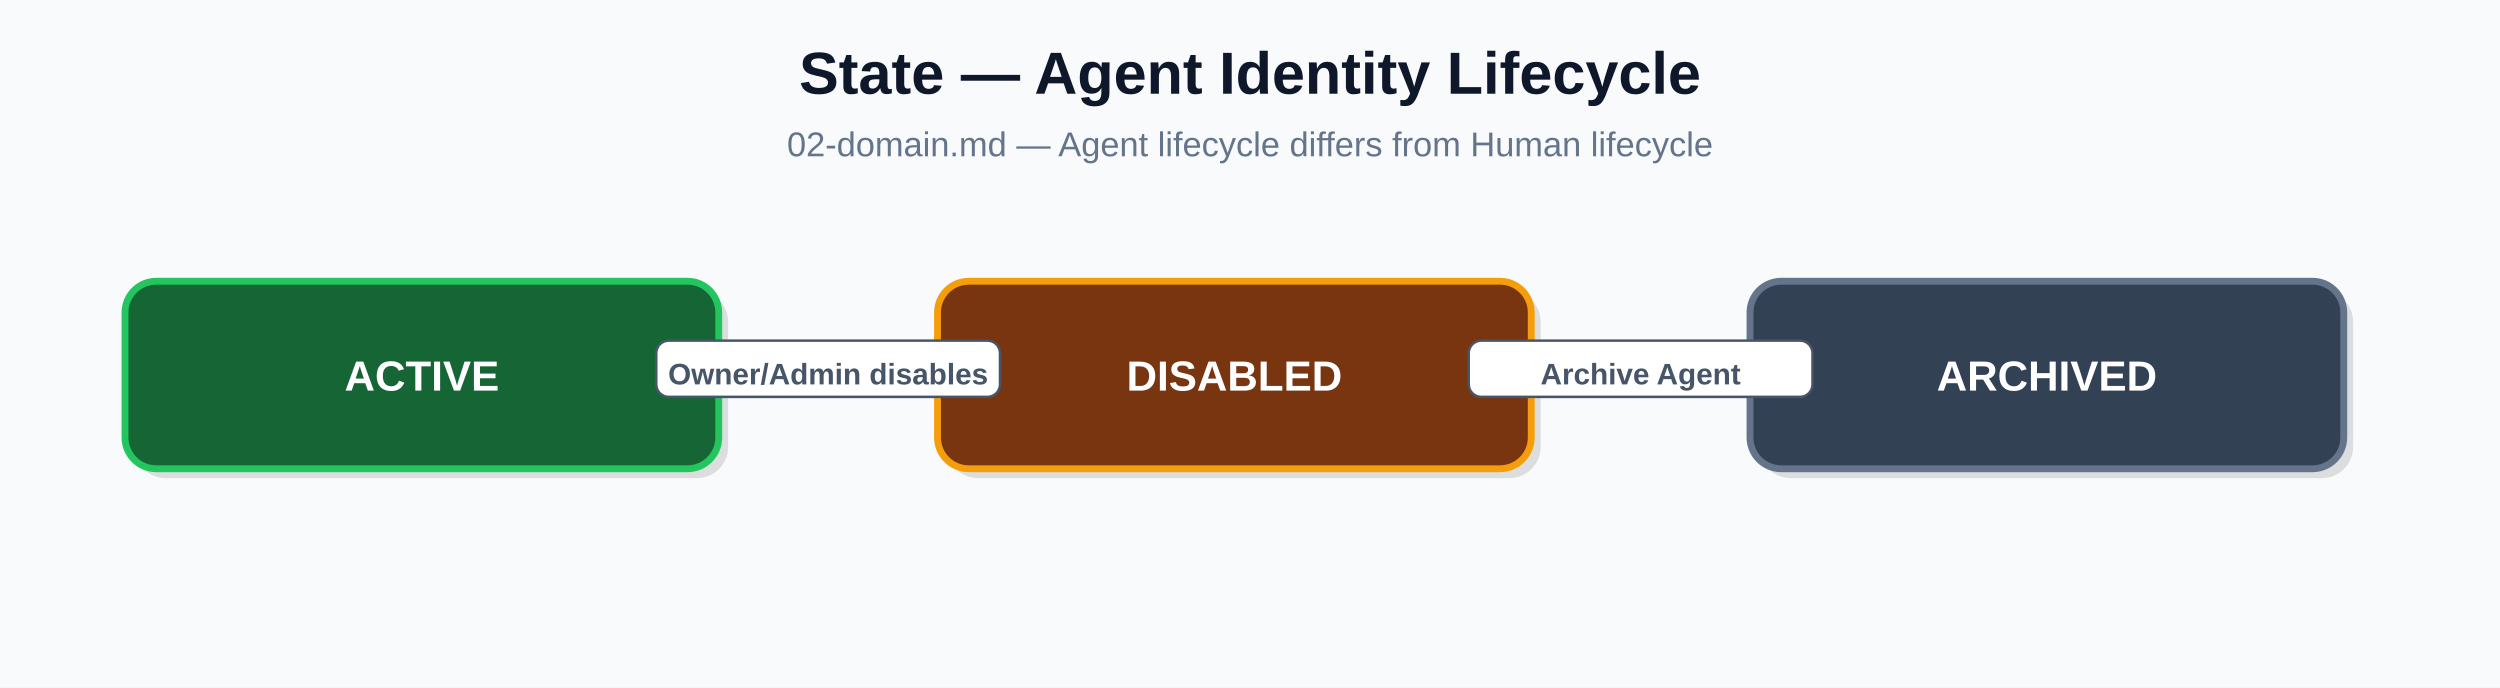
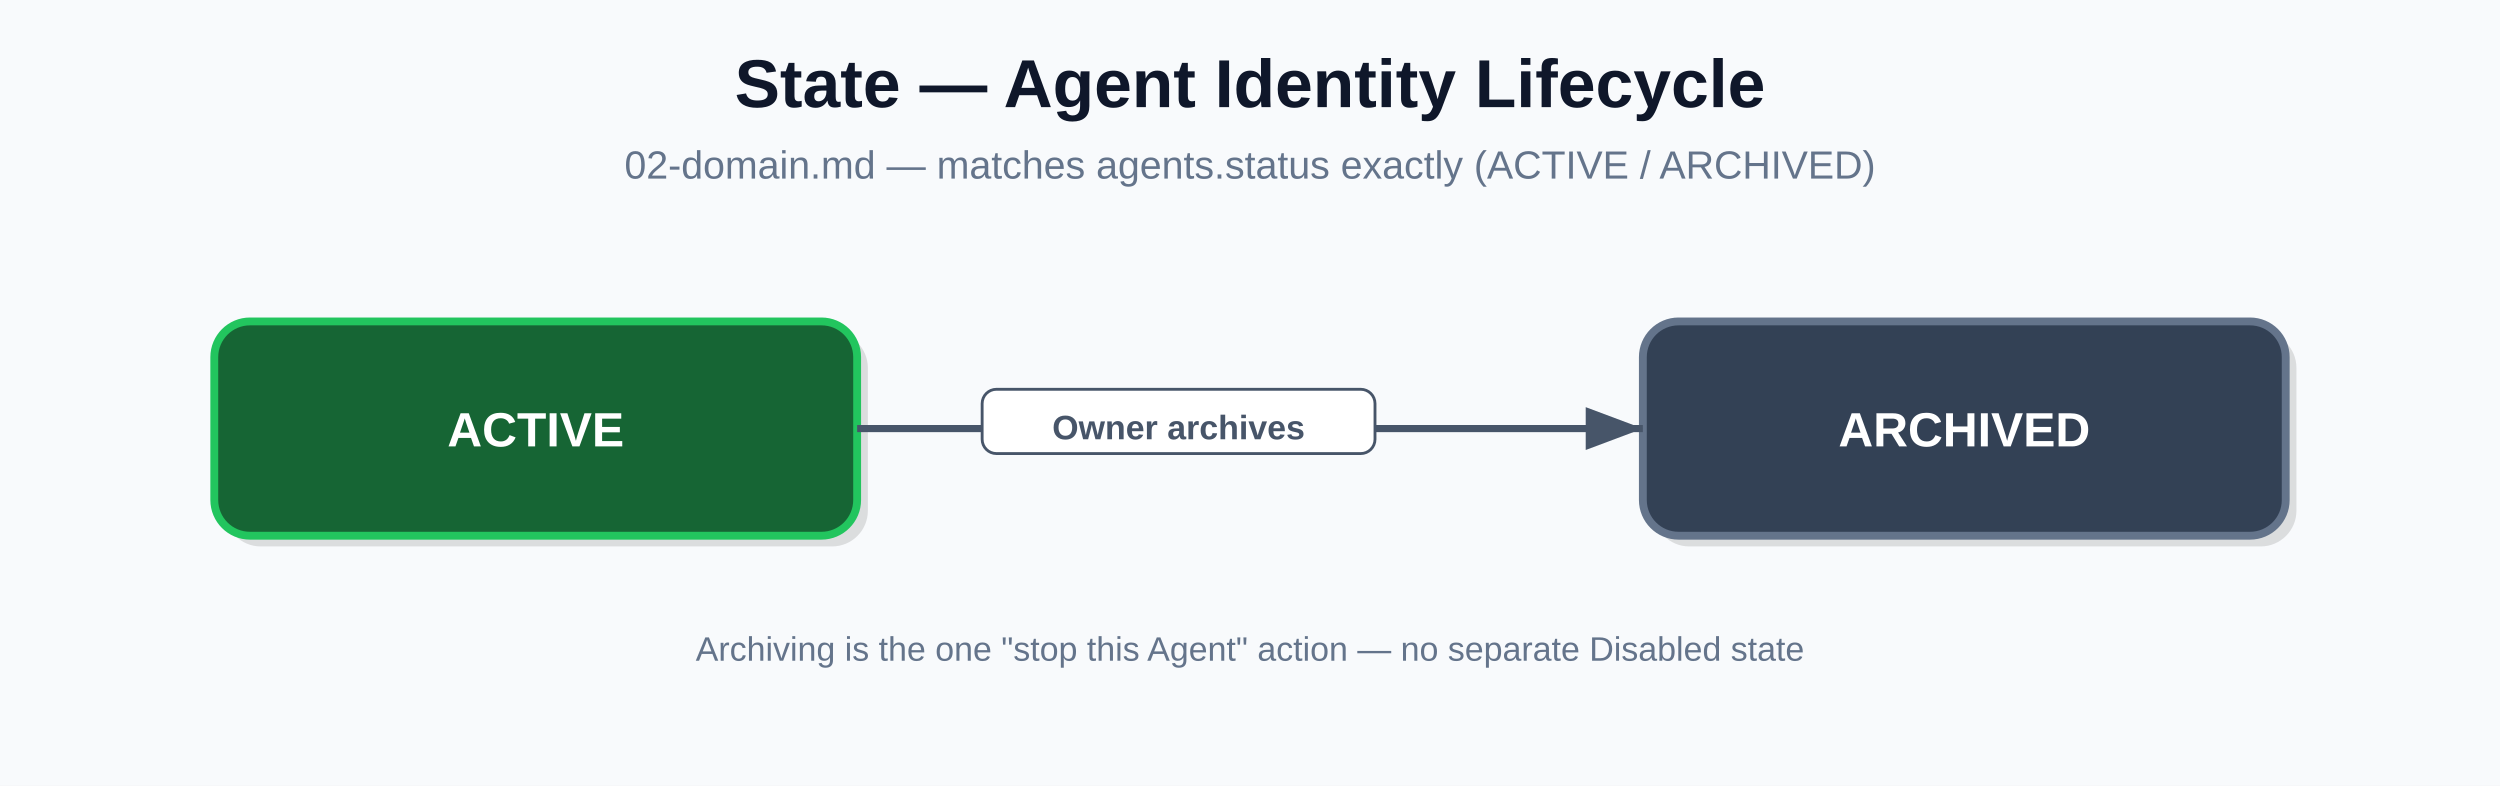
- <svg xmlns="http://www.w3.org/2000/svg" viewBox="0 0 800 220" width="800" height="220">
+ <svg xmlns="http://www.w3.org/2000/svg" viewBox="0 0 700 220" width="700" height="220">
  <defs>
    <marker id="stArrow" markerWidth="10" markerHeight="10" refX="8" refY="3" orient="auto" markerUnits="strokeWidth">
      <path d="M0,0 L0,6 L8,3 z" fill="#475569" />
    </marker>
  </defs>
-   <rect x="0" y="0" width="800" height="220" fill="#f8fafc" />
-   <text x="400.0" y="30" text-anchor="middle" font-family="Segoe UI, Arial, sans-serif" font-size="19" font-weight="800" fill="#0f172a">State — Agent Identity Lifecycle</text>
-   <text x="400.0" y="50" text-anchor="middle" font-family="Segoe UI, Arial, sans-serif" font-size="11" fill="#64748b">02-domain.md — Agent lifecycle differs from Human lifecycle</text>
+   <rect x="0" y="0" width="700" height="220" fill="#f8fafc" />
+   <text x="350.0" y="30" text-anchor="middle" font-family="Segoe UI, Arial, sans-serif" font-size="19" font-weight="800" fill="#0f172a">State — Agent Identity Lifecycle</text>
+   <text x="350.0" y="50" text-anchor="middle" font-family="Segoe UI, Arial, sans-serif" font-size="11" fill="#64748b">02-domain.md — matches agents.status exactly (ACTIVE / ARCHIVED)</text>
  <g>
-     <rect x="43" y="93" width="190" height="60" rx="10" fill="#000" opacity="0.12" />
-     <rect x="40" y="90" width="190" height="60" rx="10" fill="#166534" stroke="#22c55e" stroke-width="2.2" />
-     <text x="135.0" y="125.0" text-anchor="middle" font-family="Segoe UI, Arial, sans-serif" font-size="13.5" font-weight="700" fill="#ffffff">ACTIVE</text>
+     <rect x="63" y="93" width="180" height="60" rx="10" fill="#000" opacity="0.12" />
+     <rect x="60" y="90" width="180" height="60" rx="10" fill="#166534" stroke="#22c55e" stroke-width="2.2" />
+     <text x="150.0" y="125.0" text-anchor="middle" font-family="Segoe UI, Arial, sans-serif" font-size="13.5" font-weight="700" fill="#ffffff">ACTIVE</text>
  </g>
  <g>
-     <rect x="303" y="93" width="190" height="60" rx="10" fill="#000" opacity="0.12" />
-     <rect x="300" y="90" width="190" height="60" rx="10" fill="#78350f" stroke="#f59e0b" stroke-width="2.2" />
-     <text x="395.0" y="125.0" text-anchor="middle" font-family="Segoe UI, Arial, sans-serif" font-size="13.5" font-weight="700" fill="#ffffff">DISABLED</text>
+     <rect x="463" y="93" width="180" height="60" rx="10" fill="#000" opacity="0.12" />
+     <rect x="460" y="90" width="180" height="60" rx="10" fill="#334155" stroke="#64748b" stroke-width="2.2" />
+     <text x="550.0" y="125.0" text-anchor="middle" font-family="Segoe UI, Arial, sans-serif" font-size="13.5" font-weight="700" fill="#ffffff">ARCHIVED</text>
  </g>
-   <g>
-     <rect x="563" y="93" width="190" height="60" rx="10" fill="#000" opacity="0.12" />
-     <rect x="560" y="90" width="190" height="60" rx="10" fill="#334155" stroke="#64748b" stroke-width="2.2" />
-     <text x="655.0" y="125.0" text-anchor="middle" font-family="Segoe UI, Arial, sans-serif" font-size="13.5" font-weight="700" fill="#ffffff">ARCHIVED</text>
-   </g>
-   <path d="M 230 120 L 300 120" stroke="#475569" stroke-width="2" fill="none" marker-end="url(#stArrow)" />
-   <rect x="210.0" y="109.0" width="110" height="18" fill="#ffffff" stroke="#475569" stroke-width="0.8" rx="4" />
-   <text x="265.0" y="123.0" text-anchor="middle" font-size="9.5" fill="#475569" font-family="Segoe UI, Arial, sans-serif" font-weight="700">Owner/Admin disables</text>
-   <path d="M 490 120 L 560 120" stroke="#475569" stroke-width="2" fill="none" marker-end="url(#stArrow)" />
-   <rect x="470.0" y="109.0" width="110" height="18" fill="#ffffff" stroke="#475569" stroke-width="0.8" rx="4" />
-   <text x="525.0" y="123.0" text-anchor="middle" font-size="9.5" fill="#475569" font-family="Segoe UI, Arial, sans-serif" font-weight="700">Archive Agent</text>
+   <path d="M 240 120 L 460 120" stroke="#475569" stroke-width="2" fill="none" marker-end="url(#stArrow)" />
+   <rect x="275.0" y="109.0" width="110" height="18" fill="#ffffff" stroke="#475569" stroke-width="0.8" rx="4" />
+   <text x="330.0" y="123.0" text-anchor="middle" font-size="9.5" fill="#475569" font-family="Segoe UI, Arial, sans-serif" font-weight="700">Owner archives</text>
+   <text x="350.0" y="185.0" text-anchor="middle" font-size="9.5" fill="#64748b" font-family="Segoe UI, Arial, sans-serif">Archiving is the one "stop this Agent" action — no separate Disabled state</text>
</svg>
